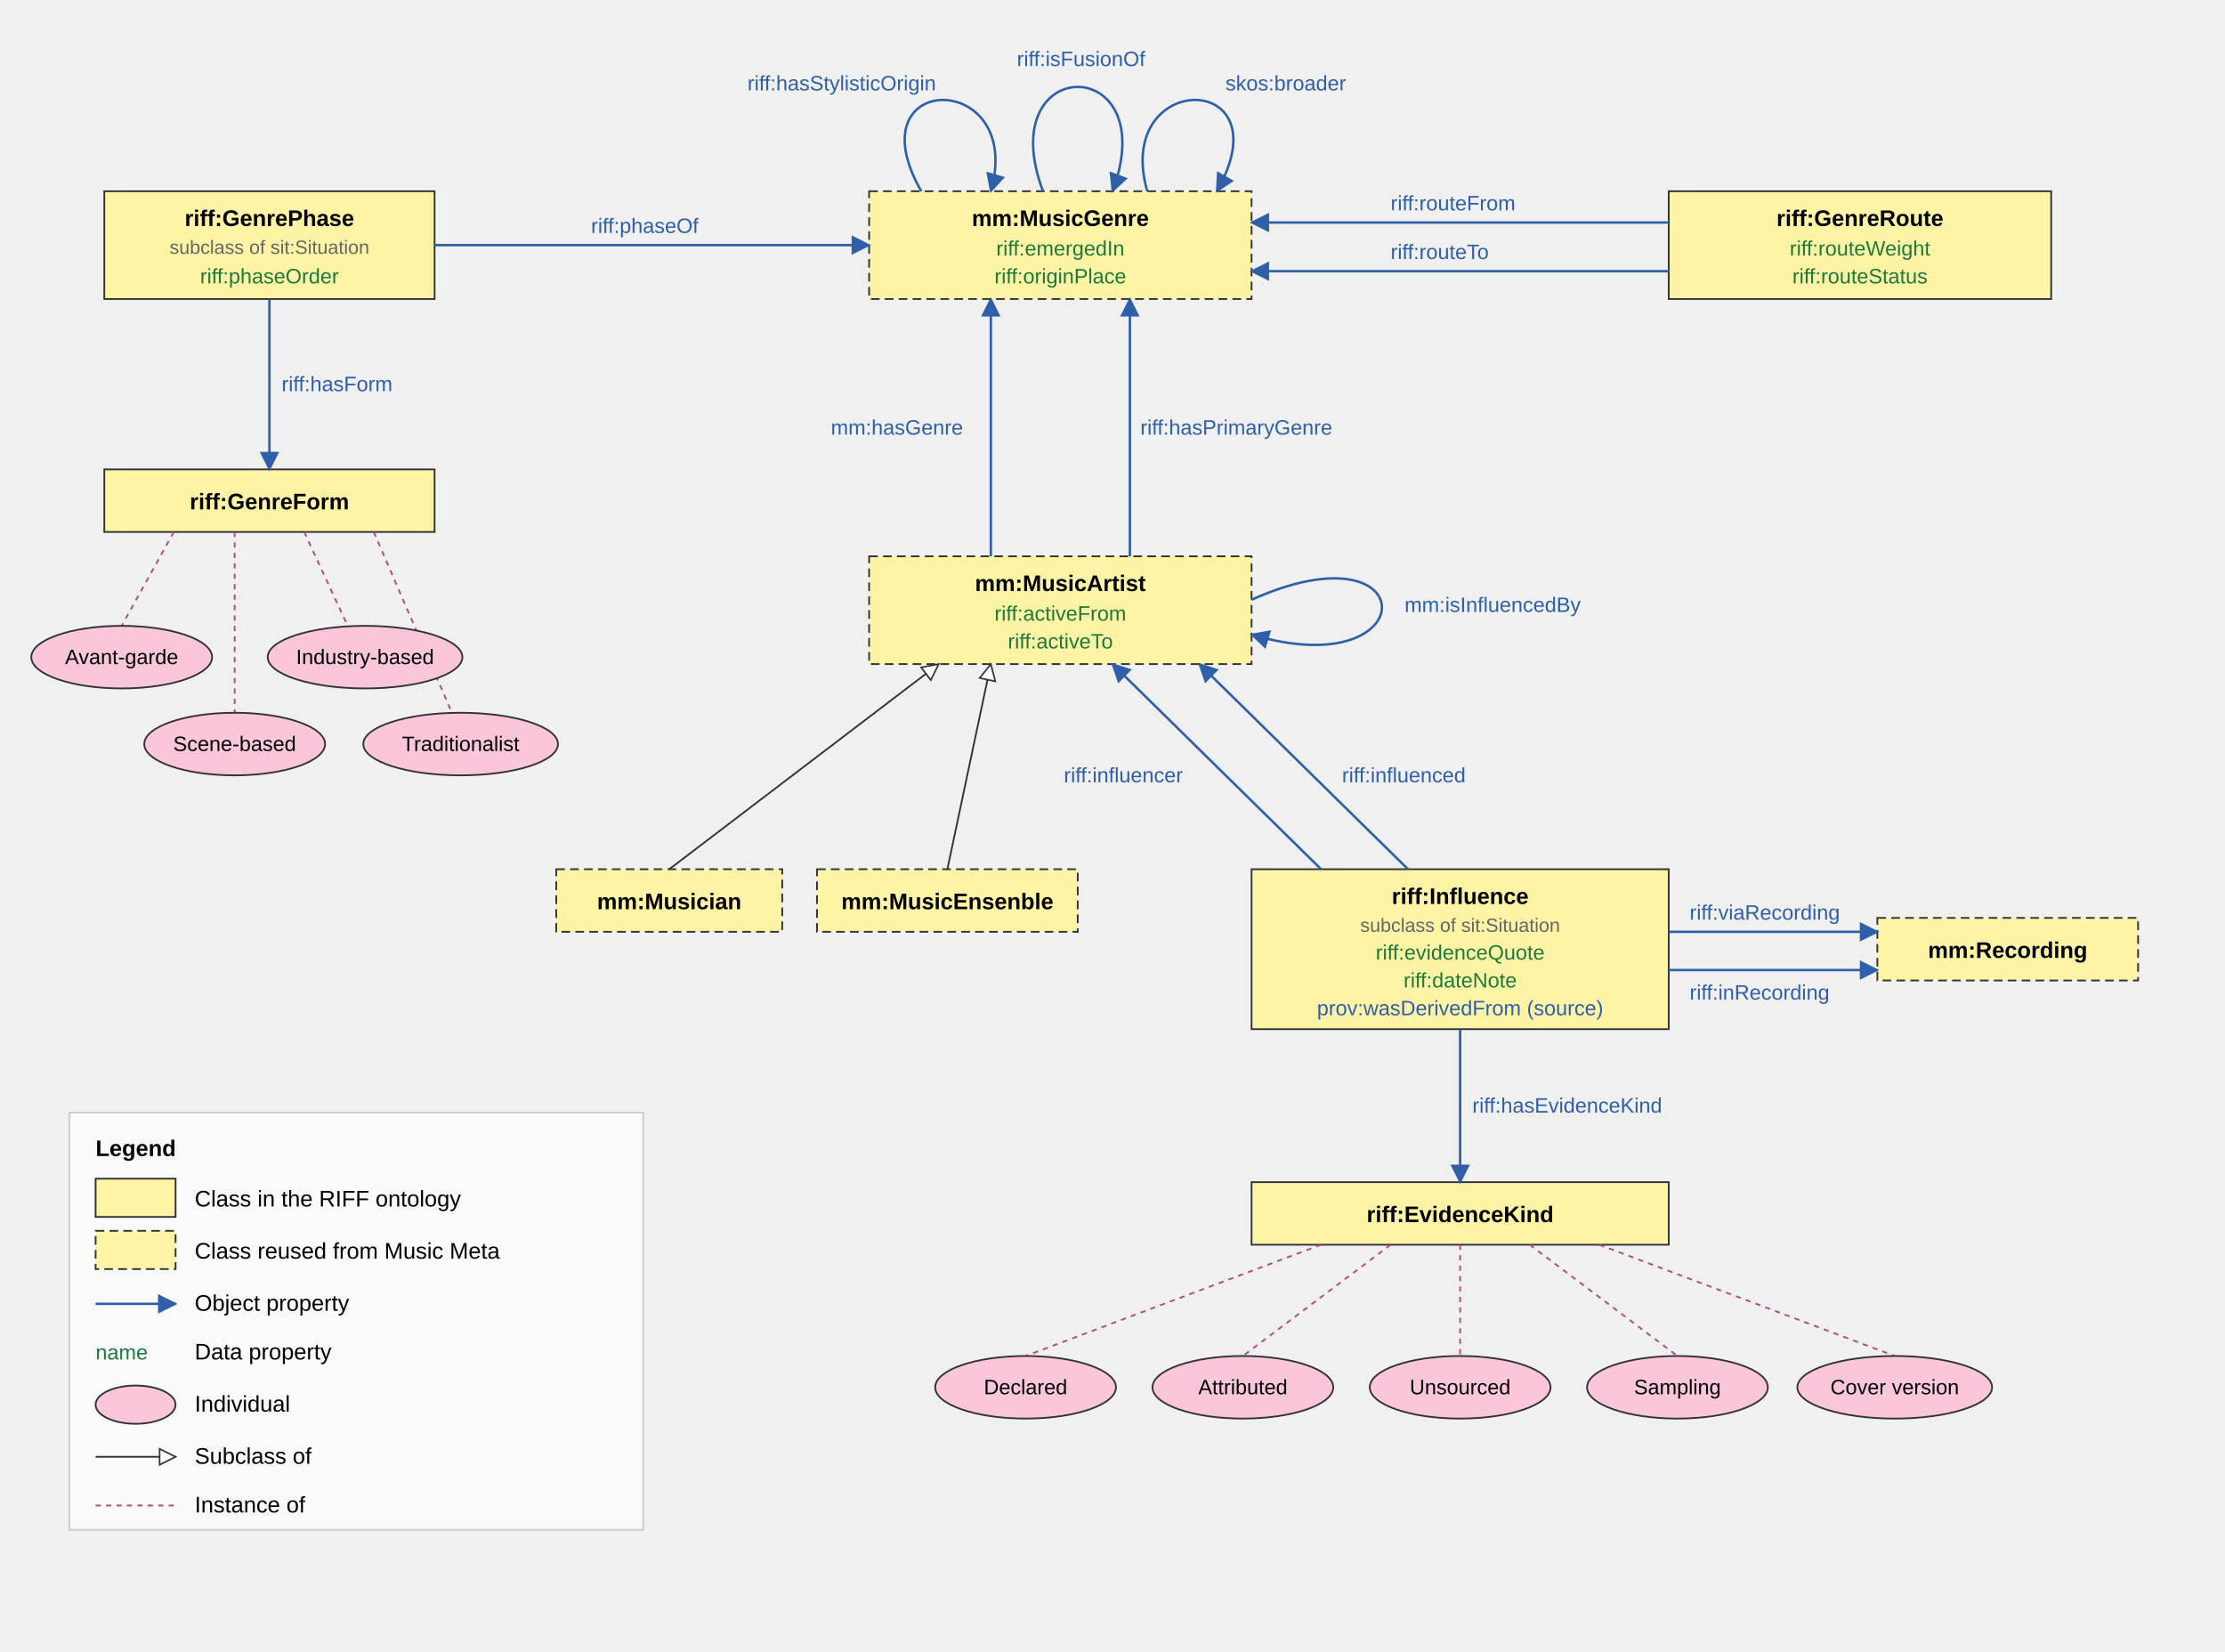
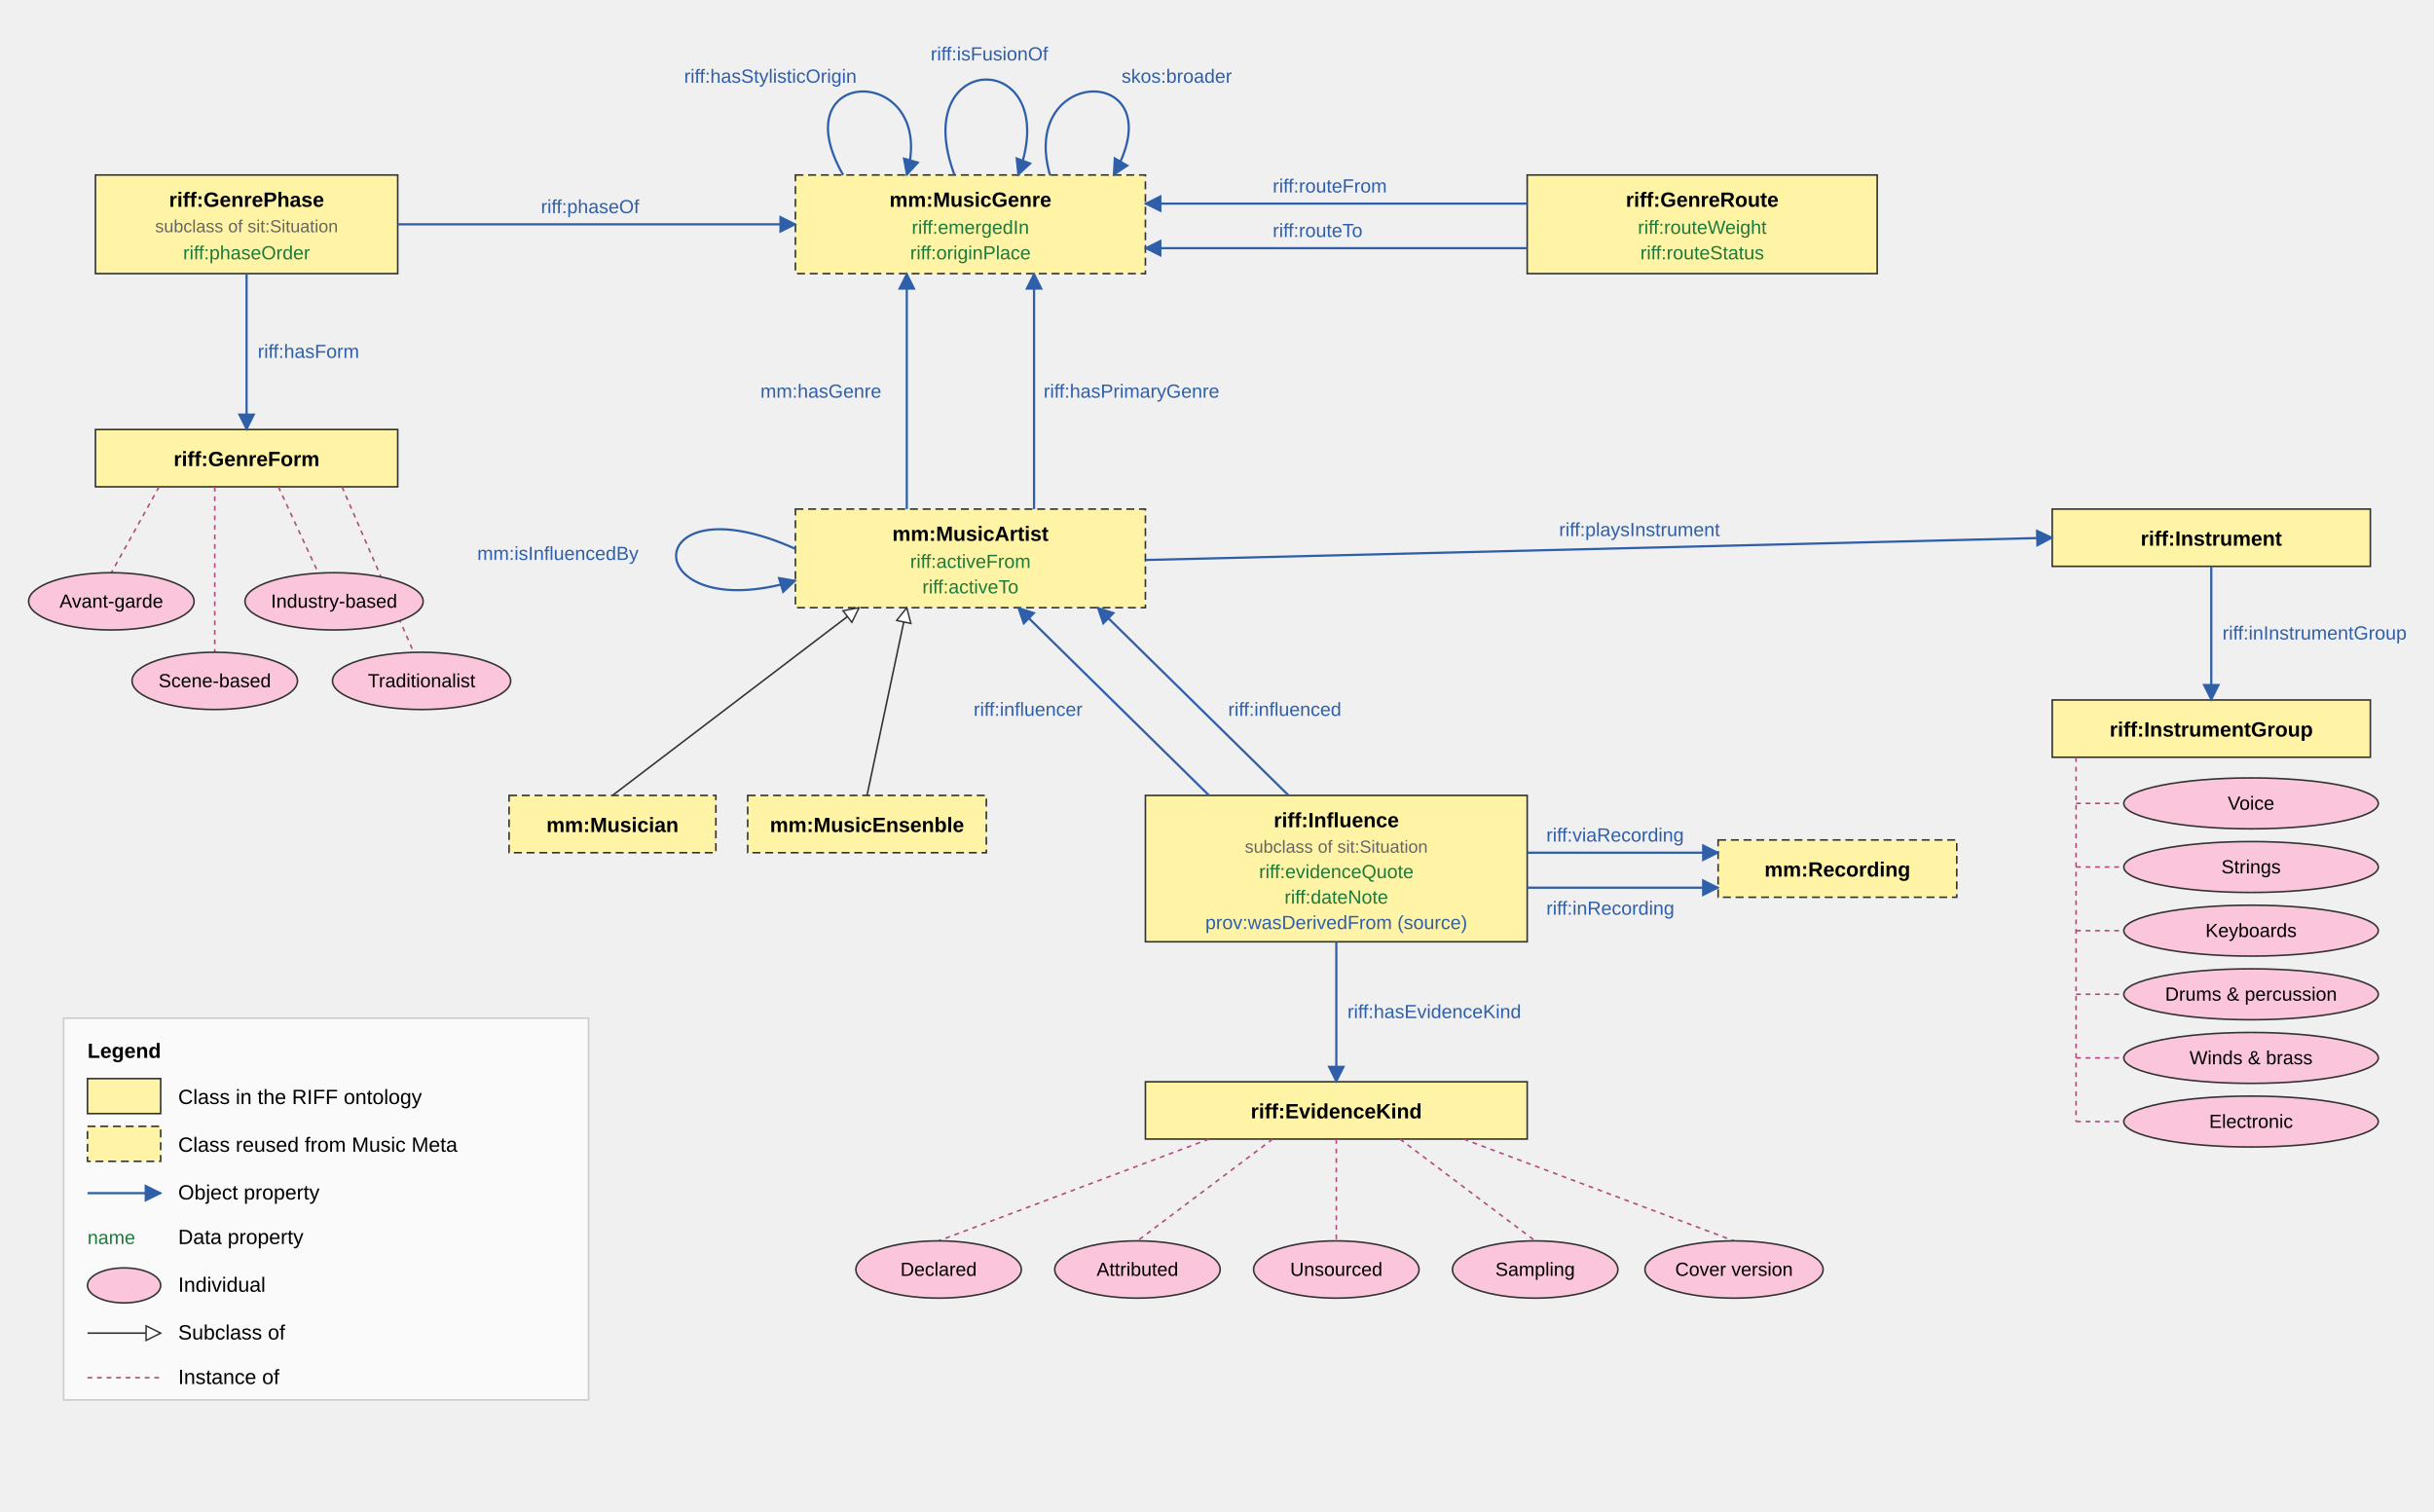
- <svg xmlns="http://www.w3.org/2000/svg" viewBox="0 0 1280 950" width="1280" height="950" font-family="Arial, Helvetica, sans-serif" font-size="13">
+ <svg xmlns="http://www.w3.org/2000/svg" viewBox="0 0 1530 950" width="1530" height="950" font-family="Arial, Helvetica, sans-serif" font-size="13">
  <defs>
    <marker id="arrow" viewBox="0 0 10 10" refX="9" refY="5" markerWidth="8" markerHeight="8" orient="auto">
      <path d="M0 0 L10 5 L0 10 z" fill="#2f5fa8" />
    </marker>
    <marker id="open" viewBox="0 0 12 12" refX="11" refY="6" markerWidth="11" markerHeight="11" orient="auto">
      <path d="M1 1 L11 6 L1 11 z" fill="#fff" stroke="#333" />
    </marker>
  </defs>
  <style>
    .class { fill: #fff3a6; stroke: #333; }
    .reused { fill: #fff3a6; stroke: #333; stroke-dasharray: 5 3; }
    .name { font-weight: bold; }
    .data { fill: #1d7a3a; font-size: 12px; }
    .note { fill: #666; font-size: 11px; }
    .prop { fill: #2f5fa8; font-size: 12px; }
    .line { stroke: #2f5fa8; fill: none; stroke-width: 1.4; marker-end: url(#arrow); }
    .sub { stroke: #333; fill: none; marker-end: url(#open); }
    .ind { fill: #fbc6dc; stroke: #333; }
    .type { stroke: #b04a7d; stroke-dasharray: 3 3; fill: none; }
  </style>
  <rect class="class" x="60" y="110" width="190" height="62" />
  <text class="name" x="155" y="130" text-anchor="middle">riff:GenrePhase</text>
  <text class="note" x="155" y="146" text-anchor="middle">subclass of sit:Situation</text>
  <text class="data" x="155" y="163" text-anchor="middle">riff:phaseOrder</text>
  <rect class="class" x="60" y="270" width="190" height="36" />
  <text class="name" x="155" y="293" text-anchor="middle">riff:GenreForm</text>
  <path class="line" d="M155 172 L155 270" />
  <text class="prop" x="162" y="225">riff:hasForm</text>
  <path class="type" d="M100 306 L70 360" />
  <path class="type" d="M135 306 L135 410" />
  <path class="type" d="M175 306 L200 360" />
  <path class="type" d="M215 306 L260 410" />
  <ellipse class="ind" cx="70" cy="378" rx="52" ry="18" />
  <text x="70" y="382" text-anchor="middle" font-size="12">Avant-garde</text>
  <ellipse class="ind" cx="135" cy="428" rx="52" ry="18" />
  <text x="135" y="432" text-anchor="middle" font-size="12">Scene-based</text>
  <ellipse class="ind" cx="210" cy="378" rx="56" ry="18" />
  <text x="210" y="382" text-anchor="middle" font-size="12">Industry-based</text>
  <ellipse class="ind" cx="265" cy="428" rx="56" ry="18" />
  <text x="265" y="432" text-anchor="middle" font-size="12">Traditionalist</text>
  <rect class="reused" x="500" y="110" width="220" height="62" />
  <text class="name" x="610" y="130" text-anchor="middle">mm:MusicGenre</text>
  <text class="data" x="610" y="147" text-anchor="middle">riff:emergedIn</text>
  <text class="data" x="610" y="163" text-anchor="middle">riff:originPlace</text>
  <path class="line" d="M250 141 L500 141" />
  <text class="prop" x="340" y="134">riff:phaseOf</text>
  <path class="line" d="M530 110 C 490 40, 590 40, 570 110" />
  <text class="prop" x="430" y="52">riff:hasStylisticOrigin</text>
  <path class="line" d="M600 110 C 570 30, 670 30, 640 110" />
  <text class="prop" x="585" y="38">riff:isFusionOf</text>
  <path class="line" d="M660 110 C 640 40, 740 40, 700 110" />
  <text class="prop" x="705" y="52">skos:broader</text>
  <rect class="class" x="960" y="110" width="220" height="62" />
  <text class="name" x="1070" y="130" text-anchor="middle">riff:GenreRoute</text>
  <text class="data" x="1070" y="147" text-anchor="middle">riff:routeWeight</text>
  <text class="data" x="1070" y="163" text-anchor="middle">riff:routeStatus</text>
  <path class="line" d="M960 128 L720 128" />
  <text class="prop" x="800" y="121">riff:routeFrom</text>
  <path class="line" d="M960 156 L720 156" />
  <text class="prop" x="800" y="149">riff:routeTo</text>
  <rect class="reused" x="500" y="320" width="220" height="62" />
  <text class="name" x="610" y="340" text-anchor="middle">mm:MusicArtist</text>
  <text class="data" x="610" y="357" text-anchor="middle">riff:activeFrom</text>
  <text class="data" x="610" y="373" text-anchor="middle">riff:activeTo</text>
  <path class="line" d="M570 320 L570 172" />
  <text class="prop" x="478" y="250">mm:hasGenre</text>
  <path class="line" d="M650 320 L650 172" />
  <text class="prop" x="656" y="250">riff:hasPrimaryGenre</text>
-   <path class="line" d="M720 345 C 820 300, 820 395, 720 365" />
-   <text class="prop" x="808" y="352">mm:isInfluencedBy</text>
+   <path class="line" d="M500 345 C 400 300, 400 395, 500 365" />
+   <text class="prop" x="300" y="352">mm:isInfluencedBy</text>
  <rect class="reused" x="320" y="500" width="130" height="36" />
  <text class="name" x="385" y="523" text-anchor="middle">mm:Musician</text>
  <rect class="reused" x="470" y="500" width="150" height="36" />
  <text class="name" x="545" y="523" text-anchor="middle">mm:MusicEnsenble</text>
  <path class="sub" d="M385 500 L540 382" />
  <path class="sub" d="M545 500 L570 382" />
  <rect class="class" x="720" y="500" width="240" height="92" />
  <text class="name" x="840" y="520" text-anchor="middle">riff:Influence</text>
  <text class="note" x="840" y="536" text-anchor="middle">subclass of sit:Situation</text>
  <text class="data" x="840" y="552" text-anchor="middle">riff:evidenceQuote</text>
  <text class="data" x="840" y="568" text-anchor="middle">riff:dateNote</text>
  <text class="prop" x="840" y="584" text-anchor="middle">prov:wasDerivedFrom (source)</text>
  <path class="line" d="M760 500 L640 382" />
  <text class="prop" x="612" y="450">riff:influencer</text>
  <path class="line" d="M810 500 L690 382" />
  <text class="prop" x="772" y="450">riff:influenced</text>
  <rect class="reused" x="1080" y="528" width="150" height="36" />
  <text class="name" x="1155" y="551" text-anchor="middle">mm:Recording</text>
  <path class="line" d="M960 536 L1080 536" />
  <text class="prop" x="972" y="529">riff:viaRecording</text>
  <path class="line" d="M960 558 L1080 558" />
  <text class="prop" x="972" y="575">riff:inRecording</text>
  <rect class="class" x="720" y="680" width="240" height="36" />
  <text class="name" x="840" y="703" text-anchor="middle">riff:EvidenceKind</text>
  <path class="line" d="M840 592 L840 680" />
  <text class="prop" x="847" y="640">riff:hasEvidenceKind</text>
  <path class="type" d="M760 716 L590 780" />
  <path class="type" d="M800 716 L715 780" />
  <path class="type" d="M840 716 L840 780" />
  <path class="type" d="M880 716 L965 780" />
  <path class="type" d="M920 716 L1090 780" />
  <ellipse class="ind" cx="590" cy="798" rx="52" ry="18" />
  <text x="590" y="802" text-anchor="middle" font-size="12">Declared</text>
  <ellipse class="ind" cx="715" cy="798" rx="52" ry="18" />
  <text x="715" y="802" text-anchor="middle" font-size="12">Attributed</text>
  <ellipse class="ind" cx="840" cy="798" rx="52" ry="18" />
  <text x="840" y="802" text-anchor="middle" font-size="12">Unsourced</text>
  <ellipse class="ind" cx="965" cy="798" rx="52" ry="18" />
  <text x="965" y="802" text-anchor="middle" font-size="12">Sampling</text>
  <ellipse class="ind" cx="1090" cy="798" rx="56" ry="18" />
  <text x="1090" y="802" text-anchor="middle" font-size="12">Cover version</text>
+   <rect class="class" x="1290" y="320" width="200" height="36" />
+   <text class="name" x="1390" y="343" text-anchor="middle">riff:Instrument</text>
+   <path class="line" d="M720 352 L1290 338" />
+   <text class="prop" x="980" y="337">riff:playsInstrument</text>
+   <rect class="class" x="1290" y="440" width="200" height="36" />
+   <text class="name" x="1390" y="463" text-anchor="middle">riff:InstrumentGroup</text>
+   <path class="line" d="M1390 356 L1390 440" />
+   <text class="prop" x="1397" y="402">riff:inInstrumentGroup</text>
+   <path class="type" d="M1305 476 L1305 705" />
+   <path class="type" d="M1305 505 L1335 505" />
+   <path class="type" d="M1305 545 L1335 545" />
+   <path class="type" d="M1305 585 L1335 585" />
+   <path class="type" d="M1305 625 L1335 625" />
+   <path class="type" d="M1305 665 L1335 665" />
+   <path class="type" d="M1305 705 L1335 705" />
+   <ellipse class="ind" cx="1415" cy="505" rx="80" ry="16" />
+   <text x="1415" y="509" text-anchor="middle" font-size="12">Voice</text>
+   <ellipse class="ind" cx="1415" cy="545" rx="80" ry="16" />
+   <text x="1415" y="549" text-anchor="middle" font-size="12">Strings</text>
+   <ellipse class="ind" cx="1415" cy="585" rx="80" ry="16" />
+   <text x="1415" y="589" text-anchor="middle" font-size="12">Keyboards</text>
+   <ellipse class="ind" cx="1415" cy="625" rx="80" ry="16" />
+   <text x="1415" y="629" text-anchor="middle" font-size="12">Drums &amp; percussion</text>
+   <ellipse class="ind" cx="1415" cy="665" rx="80" ry="16" />
+   <text x="1415" y="669" text-anchor="middle" font-size="12">Winds &amp; brass</text>
+   <ellipse class="ind" cx="1415" cy="705" rx="80" ry="16" />
+   <text x="1415" y="709" text-anchor="middle" font-size="12">Electronic</text>
  <rect x="40" y="640" width="330" height="240" fill="#fafafa" stroke="#ccc" />
  <text class="name" x="55" y="665">Legend</text>
  <rect class="class" x="55" y="678" width="46" height="22" />
  <text x="112" y="694">Class in the RIFF ontology</text>
  <rect class="reused" x="55" y="708" width="46" height="22" />
  <text x="112" y="724">Class reused from Music Meta</text>
  <path class="line" d="M55 750 L101 750" />
  <text x="112" y="754">Object property</text>
  <text class="data" x="55" y="782">name</text>
  <text x="112" y="782">Data property</text>
  <ellipse class="ind" cx="78" cy="808" rx="23" ry="11" />
  <text x="112" y="812">Individual</text>
  <path class="sub" d="M55 838 L101 838" />
  <text x="112" y="842">Subclass of</text>
  <path class="type" d="M55 866 L101 866" />
  <text x="112" y="870">Instance of</text>
</svg>
